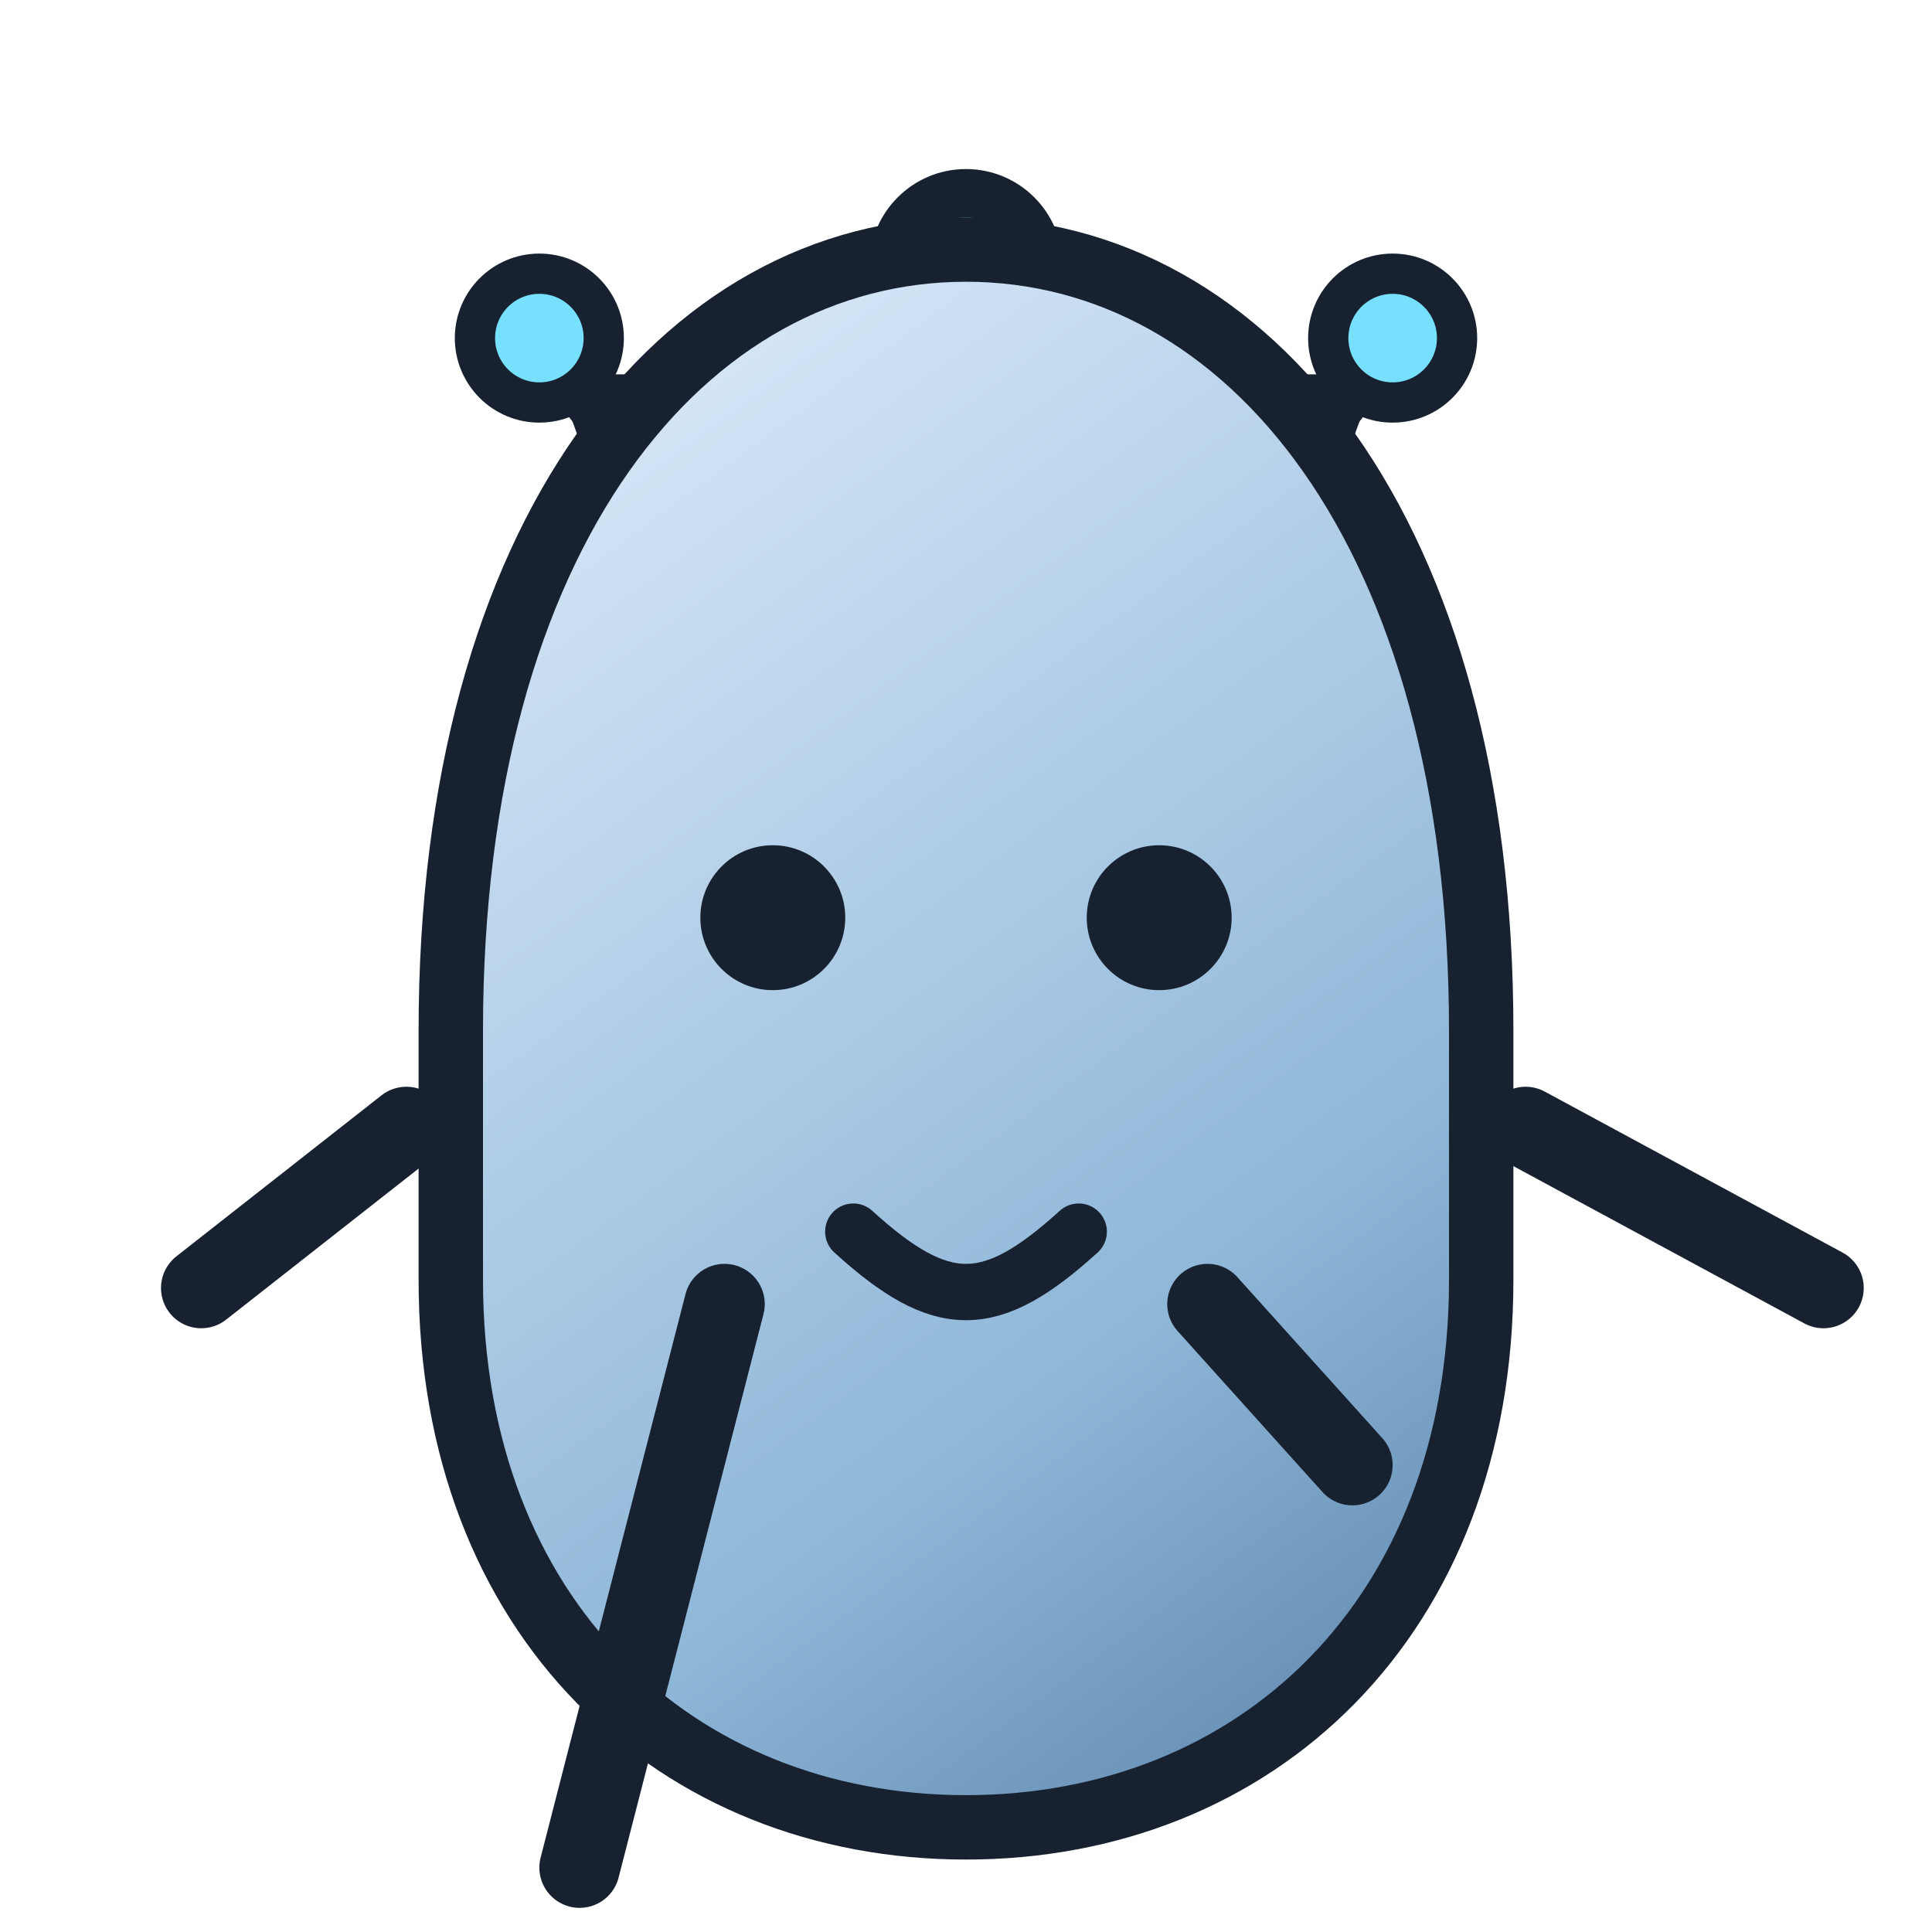
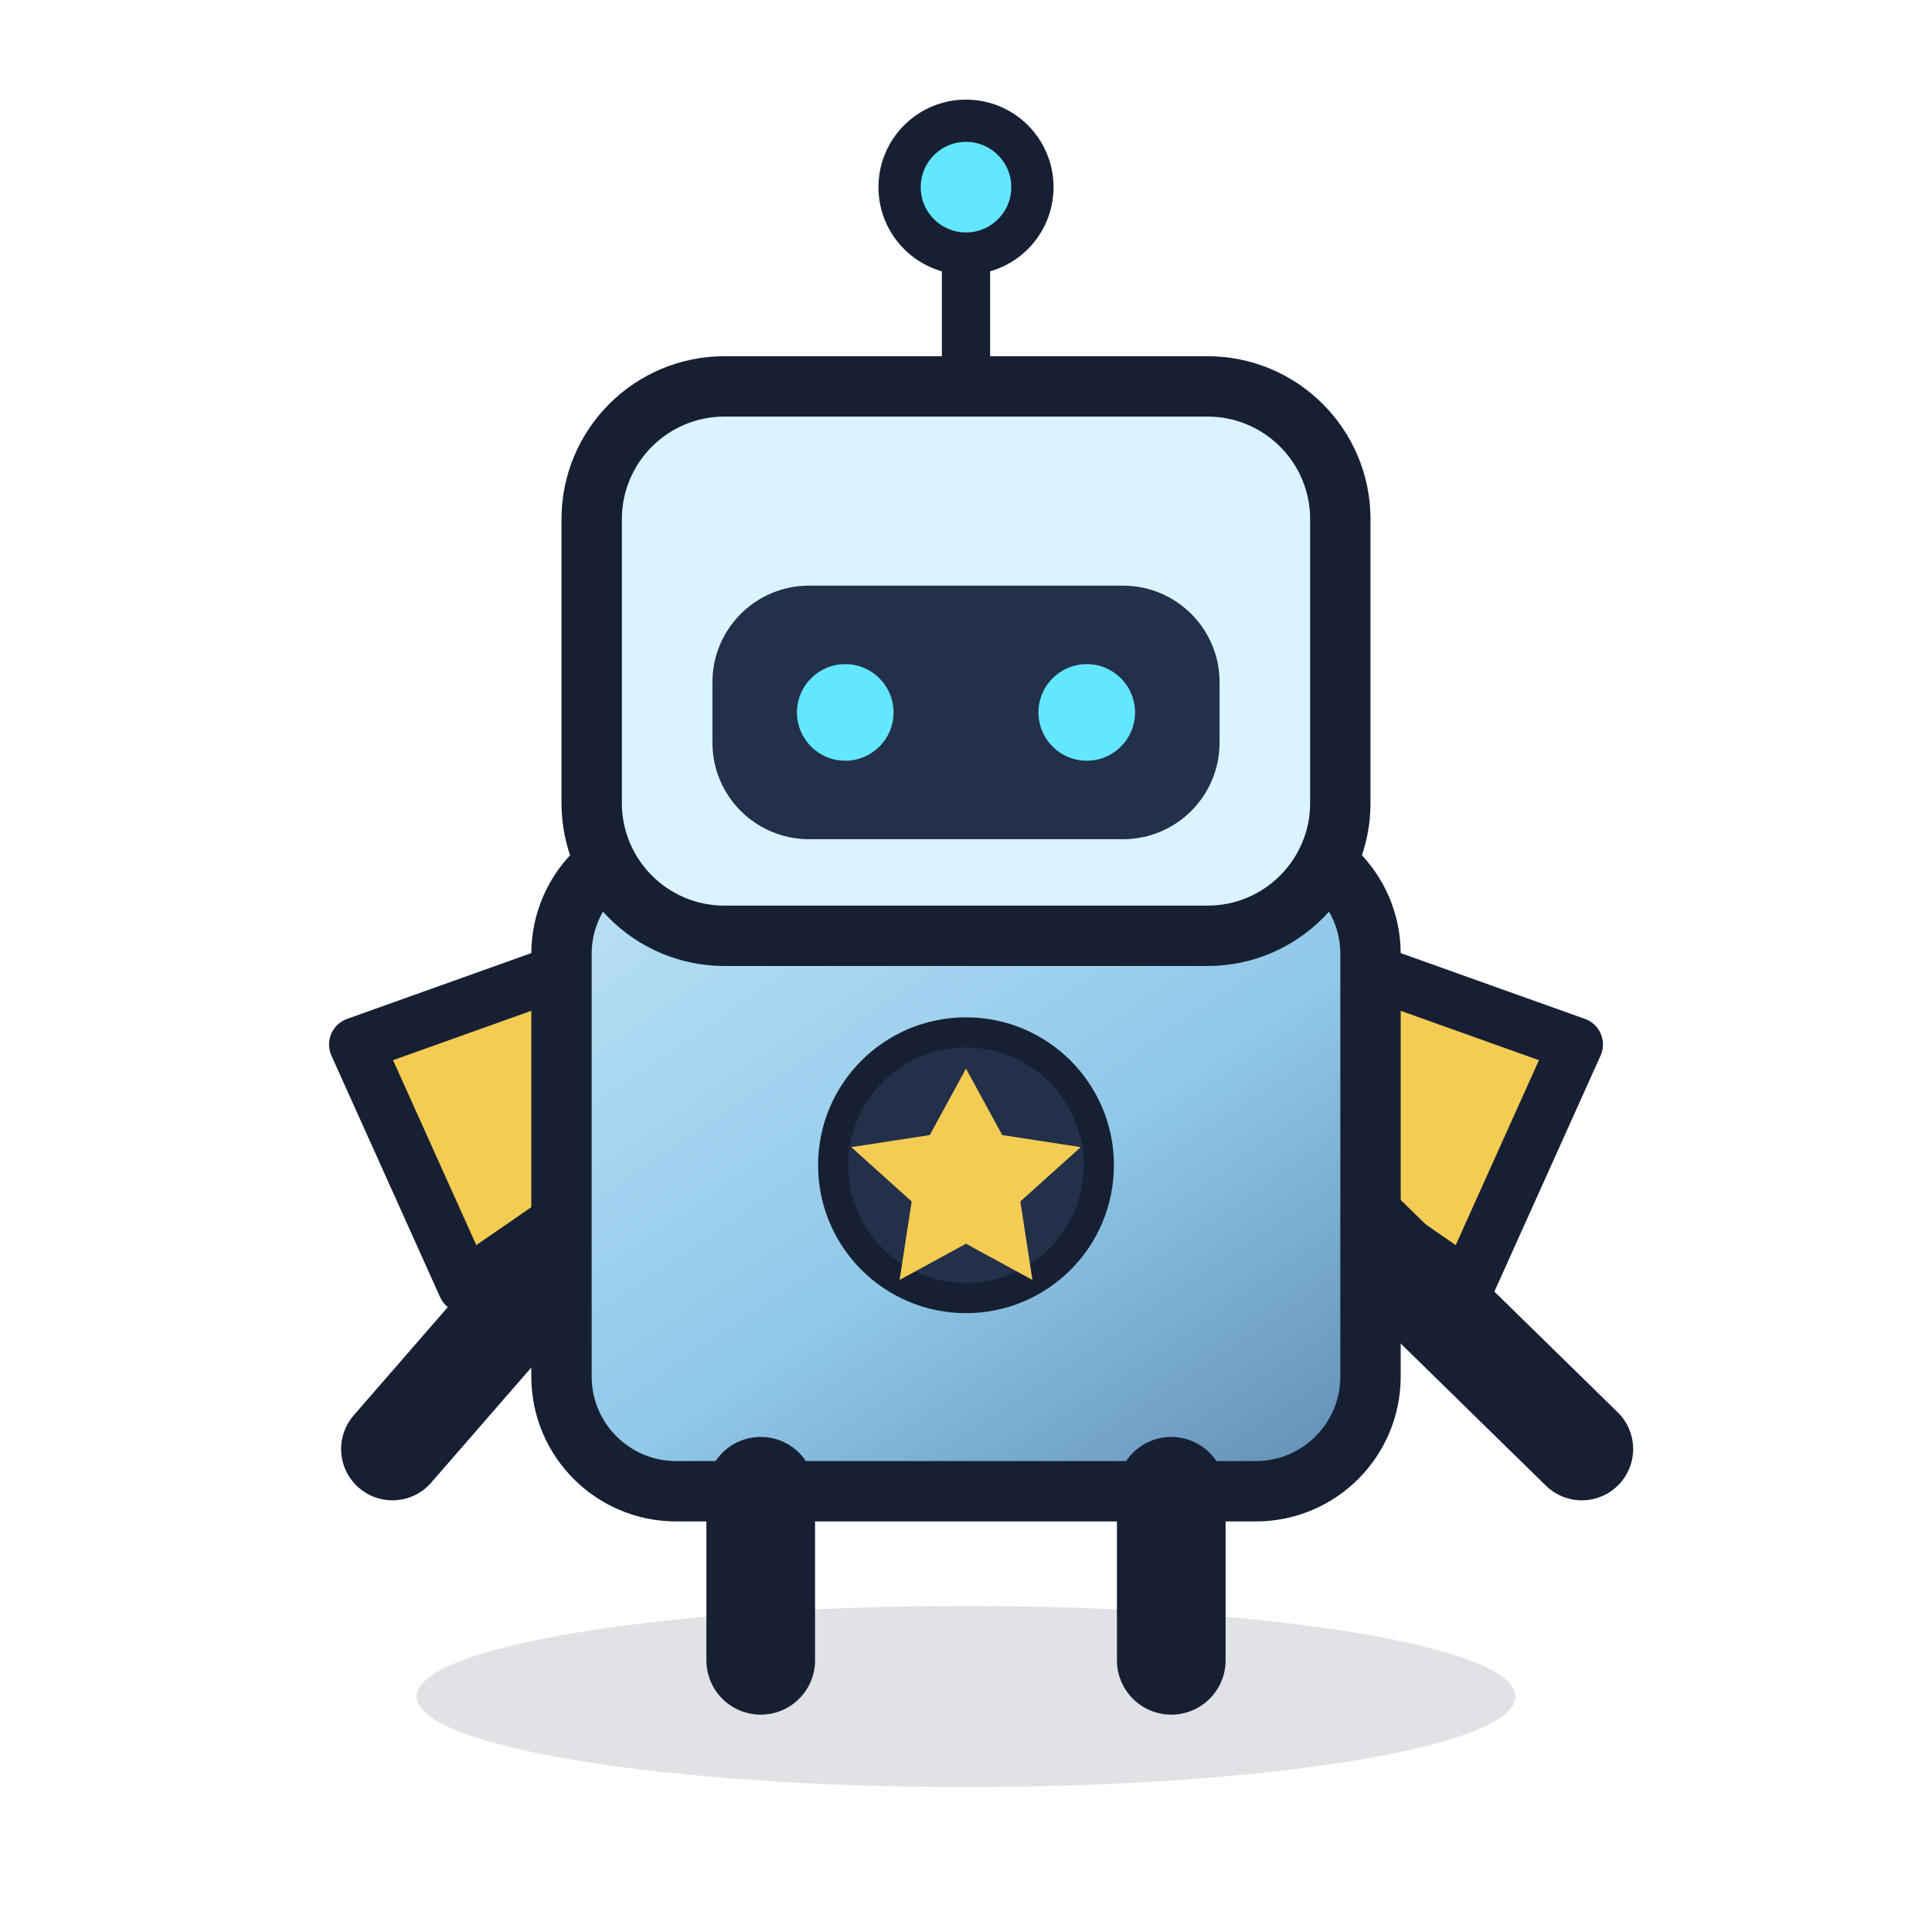
- <svg xmlns="http://www.w3.org/2000/svg" viewBox="0 0 240 240" role="img" aria-label="Robot Explorer stage">
+ <svg xmlns="http://www.w3.org/2000/svg" viewBox="0 0 320 320" role="img" aria-label="Robot Explorer stage">
  <defs>
-     <linearGradient id="body" x1="48" x2="192" y1="28" y2="224" gradientUnits="userSpaceOnUse">
-       <stop stop-color="#e7f2ff" />
-       <stop offset=".68" stop-color="#8fb7d8" />
-       <stop offset="1" stop-color="#557da4" />
+     <linearGradient id="body" x1="95" y1="70" x2="228" y2="266" gradientUnits="userSpaceOnUse">
+       <stop stop-color="#d9f4ff" />
+       <stop offset=".62" stop-color="#8fc8e8" />
+       <stop offset="1" stop-color="#547ca5" />
    </linearGradient>
+     <filter id="soft">
+       <feGaussianBlur stdDeviation="5" />
+     </filter>
  </defs>
-   <path d="M83 78h74" stroke="#18212f" stroke-width="7" stroke-linecap="round" />
-   <circle cx="120" cy="33" r="9" fill="#77e0ff" stroke="#18212f" stroke-width="6" />
-   <path d="M91 72 69 44M149 72l22-28" stroke="#18212f" stroke-width="7" stroke-linecap="round" />
-   <circle cx="67" cy="42" r="8" fill="#77e0ff" stroke="#18212f" stroke-width="5" />
-   <circle cx="173" cy="42" r="8" fill="#77e0ff" stroke="#18212f" stroke-width="5" />
-   <path d="M74 50h92l-10 28H84z" fill="#2563eb" stroke="#18212f" stroke-width="7" stroke-linejoin="round" />
-   <path d="M50.48 140 25 160M189.52 140l37 20" stroke="#18212f" stroke-width="10" stroke-linecap="round" />
-   <path d="M56 128c0-62 29-97 64-97s64 35 64 97v31c0 42-28 68-64 68s-64-26-64-68z" fill="url(#body)" stroke="#18212f" stroke-width="8" />
-   <circle cx="96" cy="114" r="9" fill="#18212f" />
-   <circle cx="144" cy="114" r="9" fill="#18212f" />
-   <path d="M106 153c11 10 17 10 28 0" fill="none" stroke="#18212f" stroke-width="7" stroke-linecap="round" />
-   <path d="M90 162 72 232M150 162l18 20" stroke="#18212f" stroke-width="10" stroke-linecap="round" />
+   <ellipse cx="160" cy="281" rx="91" ry="15" fill="#172033" opacity=".13" />
+   <path d="M160 64V37" stroke="#172033" stroke-width="8" />
+   <circle cx="160" cy="31" r="11" fill="#63e6ff" stroke="#172033" stroke-width="7" />
+   <path d="m101 158-42 15 18 40 29-20M219 158l42 15-18 40-29-20" fill="#f4cc54" stroke="#172033" stroke-width="9" stroke-linejoin="round" />
+   <path d="M105 194 65 240M215 194l47 46" stroke="#172033" stroke-width="17" stroke-linecap="round" />
+   <rect x="93" y="139" width="134" height="108" rx="19" fill="url(#body)" stroke="#172033" stroke-width="10" />
+   <rect x="98" y="64" width="124" height="91" rx="22" fill="#d9f4ff" stroke="#172033" stroke-width="10" />
+   <rect x="118" y="97" width="84" height="42" rx="16" fill="#22304a" />
+   <circle cx="140" cy="118" r="8" fill="#63e6ff" />
+   <circle cx="180" cy="118" r="8" fill="#63e6ff" />
+   <circle cx="160" cy="193" r="22" fill="#22304a" stroke="#172033" stroke-width="5" />
+   <path d="m160 177 6 11 13 2-10 9 2 13-11-6-11 6 2-13-10-9 13-2Z" fill="#f4cc54" />
+   <path d="M126 247v28M194 247v28" stroke="#172033" stroke-width="18" stroke-linecap="round" />
</svg>
